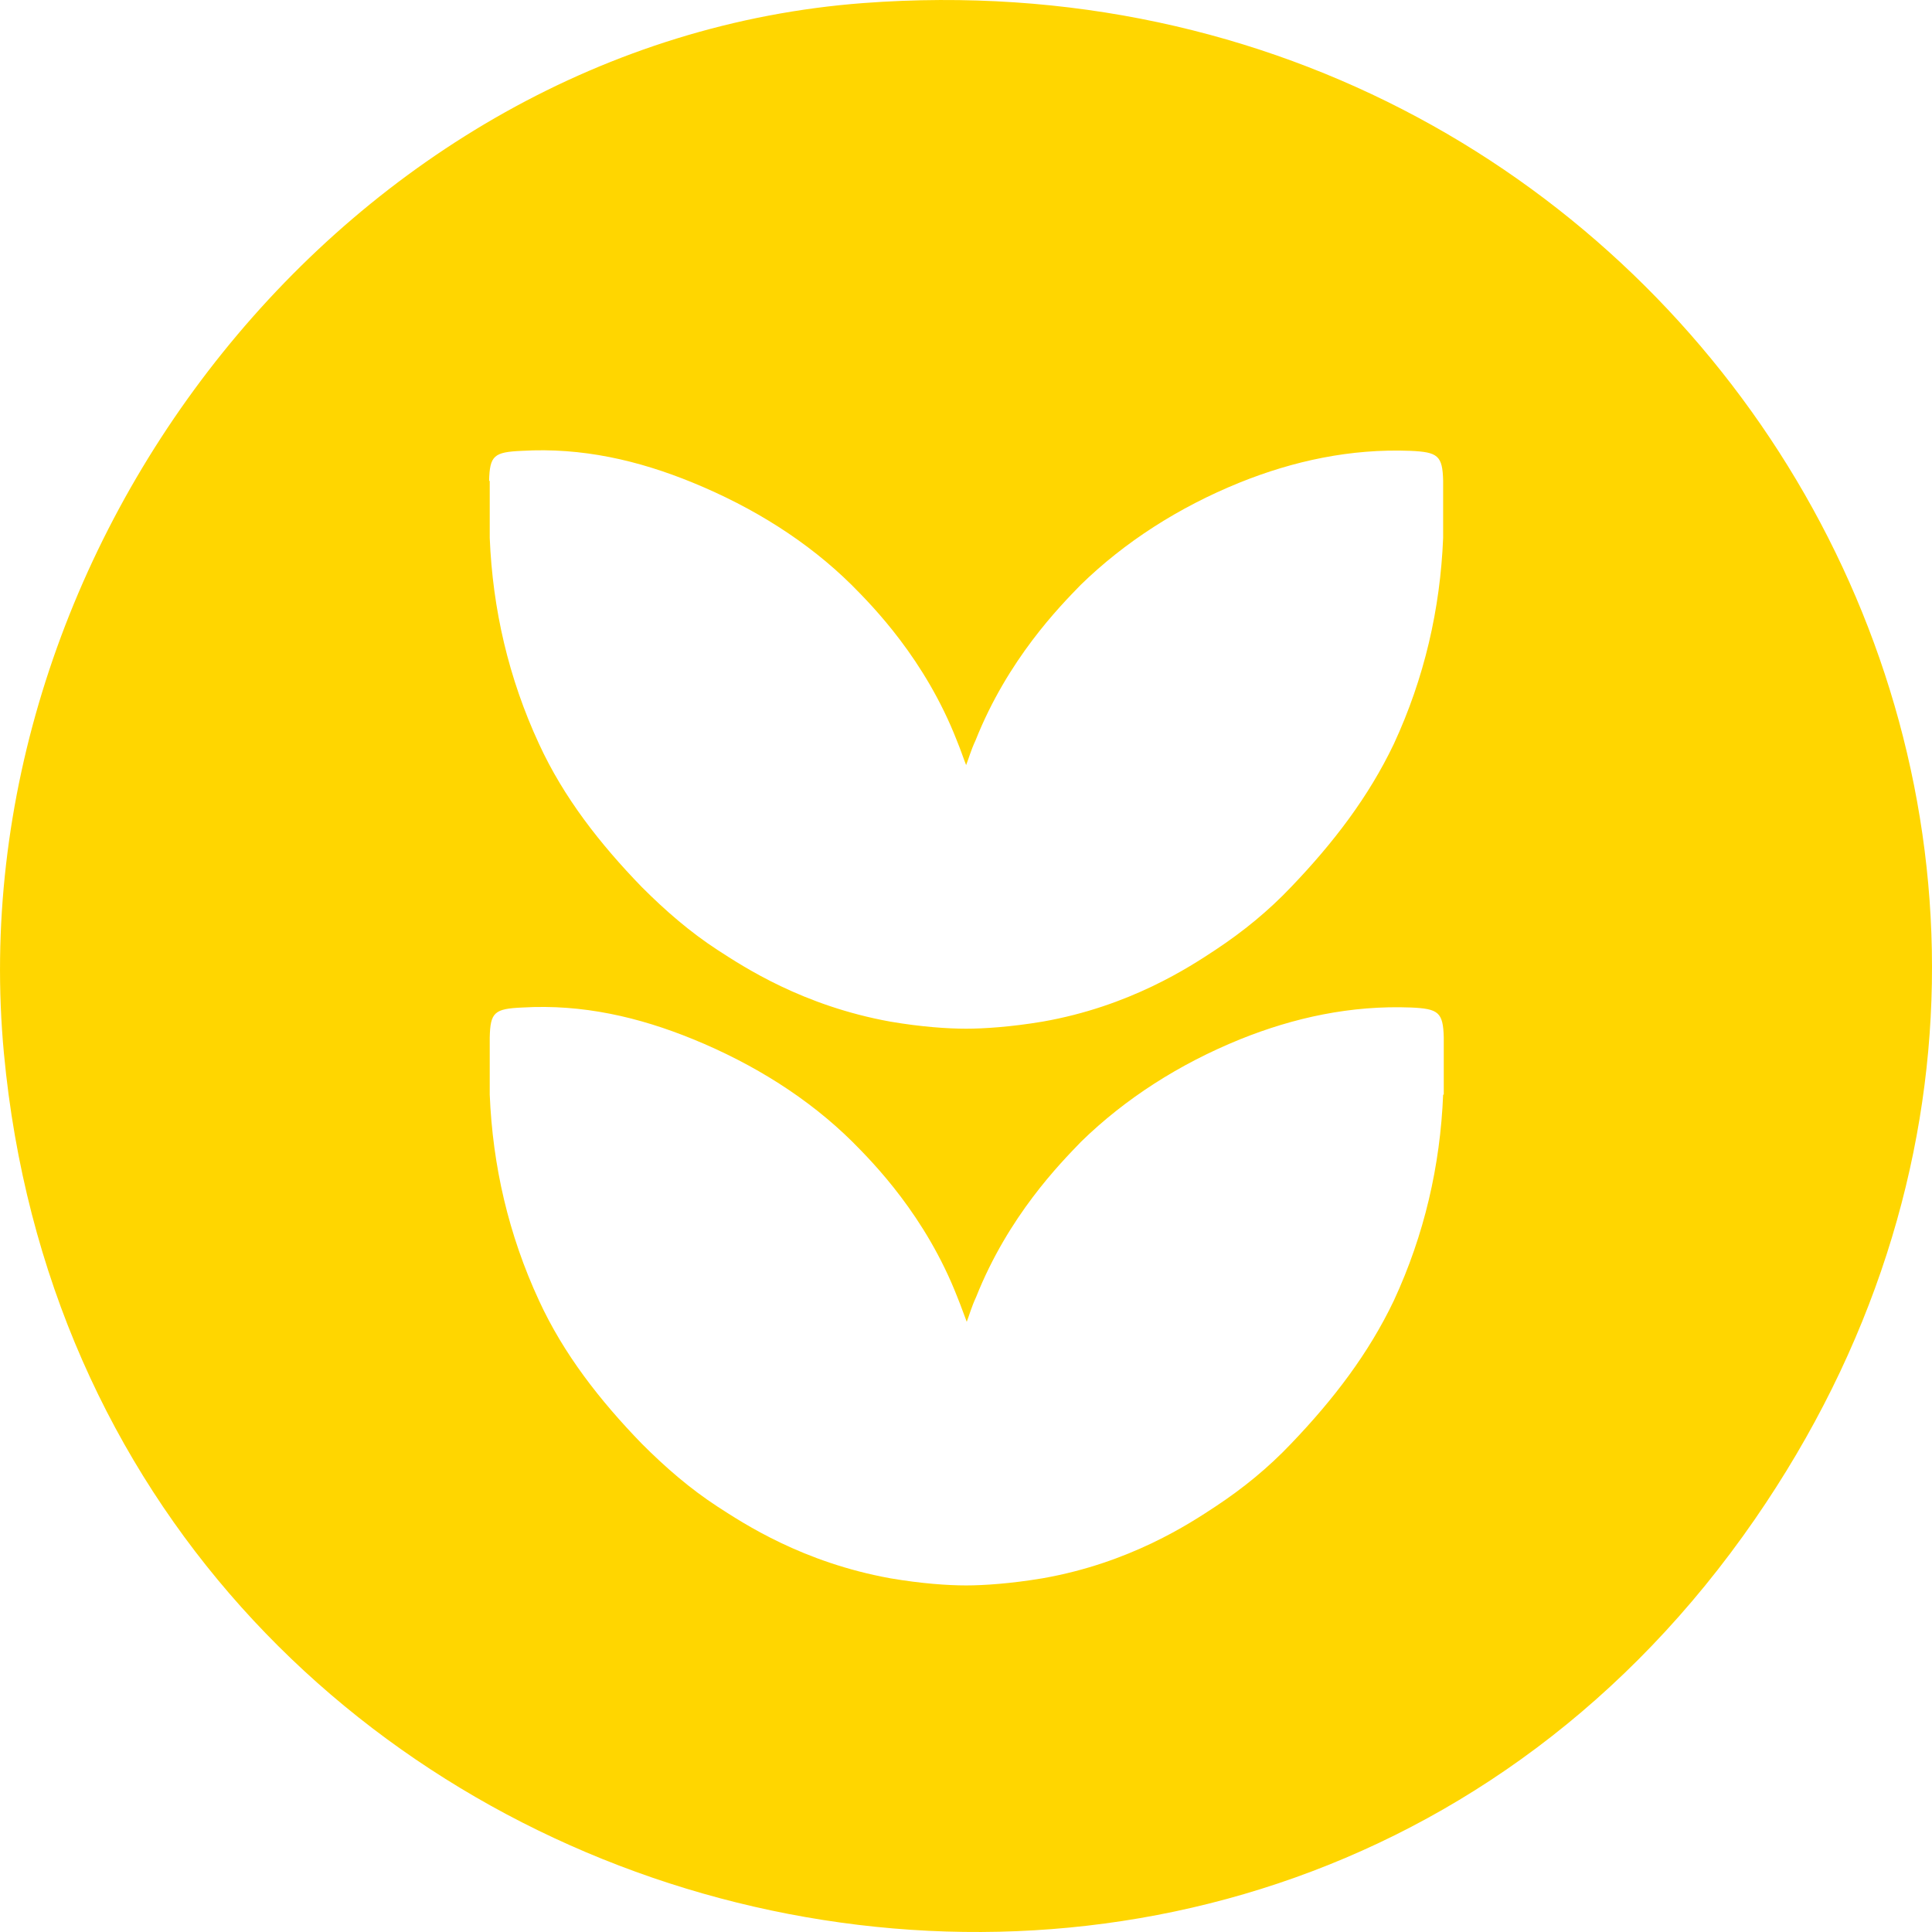
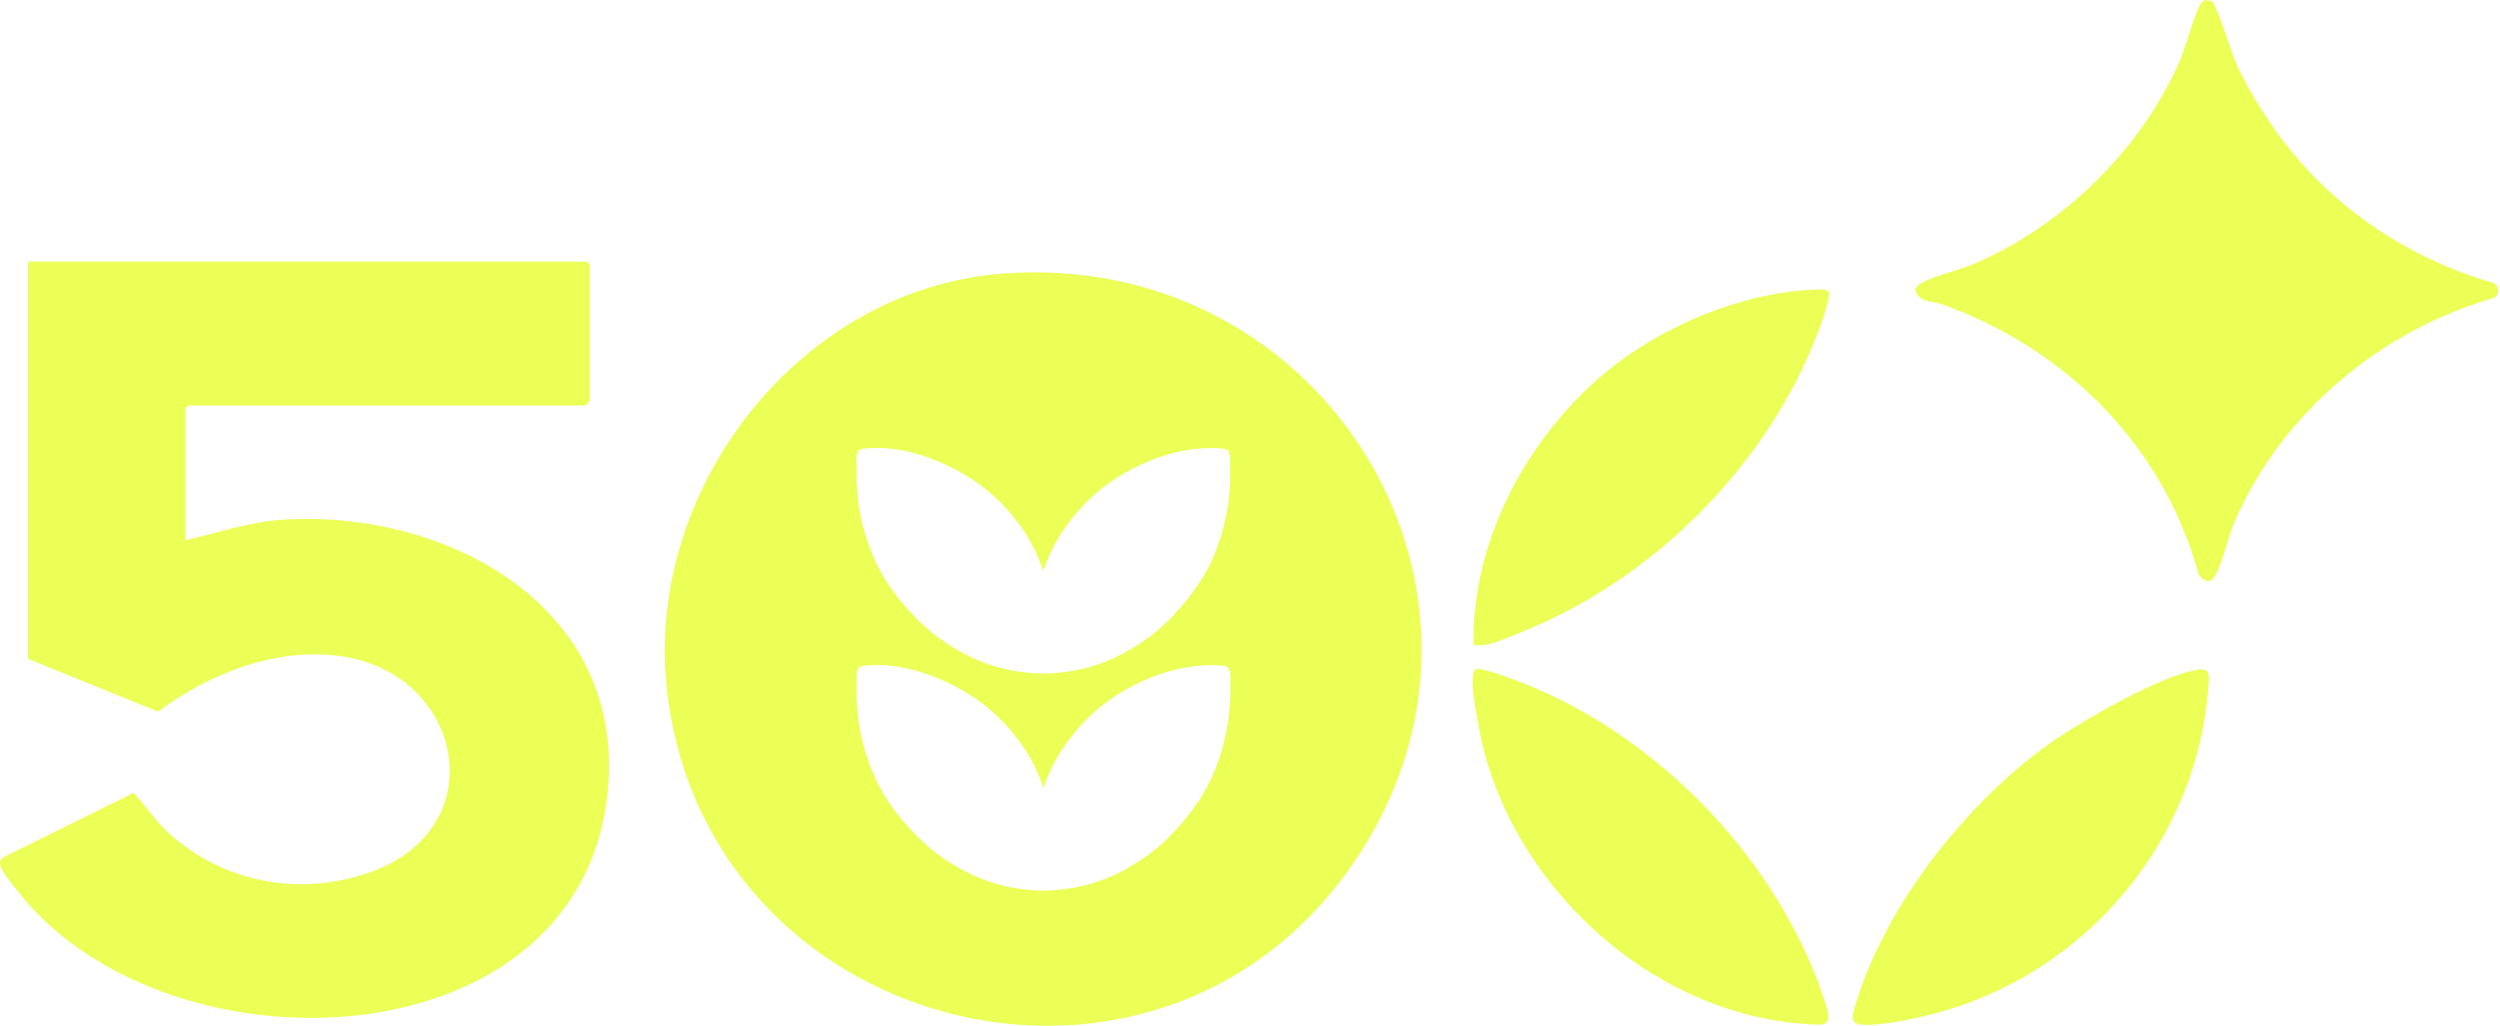
- <svg xmlns="http://www.w3.org/2000/svg" width="31" height="31" viewBox="0 0 31 31" fill="none">
-   <path d="M13.855 0.049C5.589 0.672 -0.7 8.764 0.063 16.903C1.409 31.246 19.983 36.212 28.155 24.381C35.781 13.343 27.082 -0.943 13.855 0.049ZM7.848 7.716C7.858 7.31 7.924 7.253 8.376 7.234C9.336 7.178 10.24 7.385 11.115 7.744C12.085 8.141 12.96 8.688 13.666 9.387C14.005 9.727 14.843 10.577 15.352 11.88C15.418 12.04 15.464 12.182 15.502 12.276C15.54 12.182 15.578 12.04 15.653 11.88C16.171 10.577 16.999 9.736 17.338 9.387C18.044 8.698 18.91 8.141 19.889 7.744C20.755 7.395 21.669 7.197 22.629 7.234C23.071 7.253 23.147 7.31 23.156 7.716V8.632C23.109 9.774 22.855 10.879 22.365 11.937C21.96 12.786 21.396 13.523 20.718 14.231C20.351 14.618 19.946 14.948 19.503 15.241C19.089 15.515 18.129 16.148 16.726 16.393C16.218 16.478 15.785 16.506 15.502 16.506C15.21 16.506 14.787 16.478 14.288 16.393C12.876 16.138 11.934 15.515 11.511 15.241C11.077 14.958 10.682 14.618 10.296 14.231C9.628 13.542 9.044 12.796 8.649 11.937C8.159 10.879 7.905 9.774 7.858 8.632V7.716H7.848ZM23.156 17.564C23.109 18.706 22.855 19.811 22.365 20.869C21.96 21.718 21.396 22.455 20.718 23.163C20.351 23.55 19.946 23.881 19.503 24.173C19.089 24.447 18.129 25.08 16.726 25.325C16.218 25.41 15.785 25.439 15.502 25.439C15.21 25.439 14.787 25.41 14.288 25.325C12.876 25.07 11.934 24.447 11.511 24.173C11.077 23.89 10.682 23.55 10.296 23.163C9.628 22.474 9.044 21.728 8.649 20.869C8.159 19.811 7.905 18.706 7.858 17.564V16.648C7.867 16.242 7.933 16.185 8.385 16.166C9.345 16.11 10.249 16.318 11.124 16.676C12.094 17.073 12.97 17.621 13.676 18.319C14.015 18.659 14.853 19.509 15.361 20.812C15.427 20.973 15.474 21.114 15.512 21.209C15.549 21.114 15.587 20.973 15.662 20.812C16.18 19.509 17.009 18.669 17.347 18.319C18.053 17.63 18.92 17.073 19.899 16.676C20.765 16.327 21.678 16.129 22.638 16.166C23.081 16.185 23.156 16.242 23.166 16.648V17.564H23.156Z" fill="#FFD600" />
+ <svg xmlns="http://www.w3.org/2000/svg" width="892" height="366" viewBox="0 0 892 366" fill="none">
+   <path d="M66.101 192.745C77.5 190.206 88.817 186.194 100.544 185.457C157.211 181.609 220.849 214.361 217.159 278.472C211.418 377.218 68.069 386.225 10.663 323.178C8.449 320.722 1.315 312.124 0.331 309.422C-0.244 307.785 -0.162 306.802 1.315 305.82L47.649 282.894C52.159 287.643 55.522 293.047 60.442 297.468C80.042 314.99 106.858 319.985 131.789 311.306C176.155 295.912 165.904 241.135 122.44 234.257C98.986 230.573 74.876 240.235 56.342 253.908L10.008 235.076V93.343H209.45L210.434 94.326V143.044C210.434 143.044 208.876 144.682 208.794 144.682H67.167L66.183 145.664V192.663L66.101 192.745Z" fill="#EBFF57" />
+   <path d="M786.781 0.082L788.995 0.328C790.882 1.228 796.13 18.505 797.524 21.78C800.559 28.822 805.479 37.091 809.825 43.56C828.851 71.808 857.144 91.541 889.865 101.039C891.833 102.267 891.833 105.133 889.865 106.279C849.435 117.906 814.172 147.301 797.36 186.03C794.9 191.597 793.26 200.195 790.472 205.189C788.585 208.546 786.371 207.646 784.485 204.944C771.856 159.009 737.167 124.293 692.636 108.49C689.274 107.262 684.928 108.162 683.37 103.659C683.37 102.431 684.928 101.366 685.912 100.793C690.832 98.173 699.279 96.372 705.02 93.834C736.511 80.16 763.983 53.14 777.76 21.698C780.221 15.966 782.271 6.96 784.813 2.129C785.305 1.228 785.715 0.409 786.781 0V0.082Z" fill="#EBFF57" />
+   <path d="M525.755 230.079C525.017 193.479 544.535 156.633 572.253 133.379C592.345 116.512 621.294 104.312 647.701 103.33C649.259 103.33 651.145 103.002 652.457 103.985C653.523 105.54 649.341 117.004 648.357 119.378C630.807 164.657 592.919 203.632 548.471 223.119C544.125 225.002 534.94 229.096 530.594 229.997C528.953 230.324 527.313 230.161 525.755 230.161V230.079Z" fill="#EBFF57" />
+   <path d="M784.161 238.924C786.621 238.678 787.441 238.678 788.179 241.298C785.719 298.45 744.715 347.823 689.442 361.825C682.799 363.544 670.252 366.328 663.691 365.509C659.673 365.018 661.149 361.251 662.051 358.468C672.63 322.932 702.153 285.595 732.332 264.552C742.911 257.183 772.187 240.316 784.242 239.006L784.161 238.924Z" fill="#EBFF57" />
+   <path d="M526.492 238.842C528.46 237.613 545.354 244.409 548.47 245.801C593 265.207 631.134 304.672 648.52 349.952C649.422 352.244 652.21 360.187 652.374 362.152C652.702 366.164 649.34 365.672 646.305 365.509C592.18 362.807 543.796 320.311 529.772 269.055C528.624 264.715 523.212 240.889 526.492 238.842Z" fill="#EBFF57" />
+   <path d="M357.882 97.601C285.88 103.005 231.099 173.175 237.741 243.755C249.468 368.13 411.269 411.198 482.452 308.604C548.878 212.887 473.103 89.004 357.882 97.601ZM305.562 164.087C305.644 160.566 306.218 160.075 310.154 159.911C318.519 159.42 326.392 161.221 334.018 164.332C342.465 167.771 350.092 172.52 356.242 178.579C359.195 181.527 366.493 188.896 370.922 200.195C371.496 201.587 371.906 202.816 372.234 203.634C372.562 202.816 372.89 201.587 373.546 200.195C378.056 188.896 385.273 181.609 388.225 178.579C394.376 172.602 401.921 167.771 410.449 164.332C417.994 161.303 425.949 159.583 434.314 159.911C438.168 160.075 438.824 160.566 438.906 164.087V172.029C438.496 181.936 436.282 191.516 432.017 200.687C428.491 208.056 423.571 214.442 417.666 220.583C414.468 223.94 410.941 226.806 407.087 229.344C403.479 231.719 395.114 237.205 382.895 239.334C378.466 240.071 374.694 240.316 372.234 240.316C369.692 240.316 366.001 240.071 361.655 239.334C349.354 237.123 341.153 231.719 337.463 229.344C333.69 226.888 330.246 223.94 326.884 220.583C321.061 214.606 315.977 208.138 312.532 200.687C308.268 191.516 306.054 181.936 305.644 172.029V164.087H305.562ZM438.906 249.487C438.496 259.394 436.282 268.974 432.017 278.144C428.491 285.514 423.571 291.9 417.666 298.041C414.468 301.398 410.941 304.264 407.087 306.802C403.479 309.177 395.114 314.663 382.895 316.791C378.466 317.528 374.694 317.774 372.234 317.774C369.692 317.774 366.001 317.528 361.655 316.791C349.354 314.581 341.153 309.177 337.463 306.802C333.69 304.346 330.246 301.398 326.884 298.041C321.061 292.064 315.977 285.595 312.532 278.144C308.268 268.974 306.054 259.394 305.644 249.487V241.544C305.726 238.024 306.3 237.532 310.236 237.369C318.601 236.877 326.473 238.679 334.1 241.79C342.547 245.229 350.174 249.978 356.324 256.037C359.277 258.985 366.575 266.354 371.004 277.653C371.578 279.045 371.988 280.273 372.316 281.092C372.644 280.273 372.972 279.045 373.628 277.653C378.138 266.354 385.355 259.067 388.307 256.037C394.458 250.06 402.003 245.229 410.531 241.79C418.076 238.761 426.031 237.041 434.396 237.369C438.25 237.532 438.906 238.024 438.988 241.544V249.487H438.906Z" fill="#EBFF57" />
</svg>
